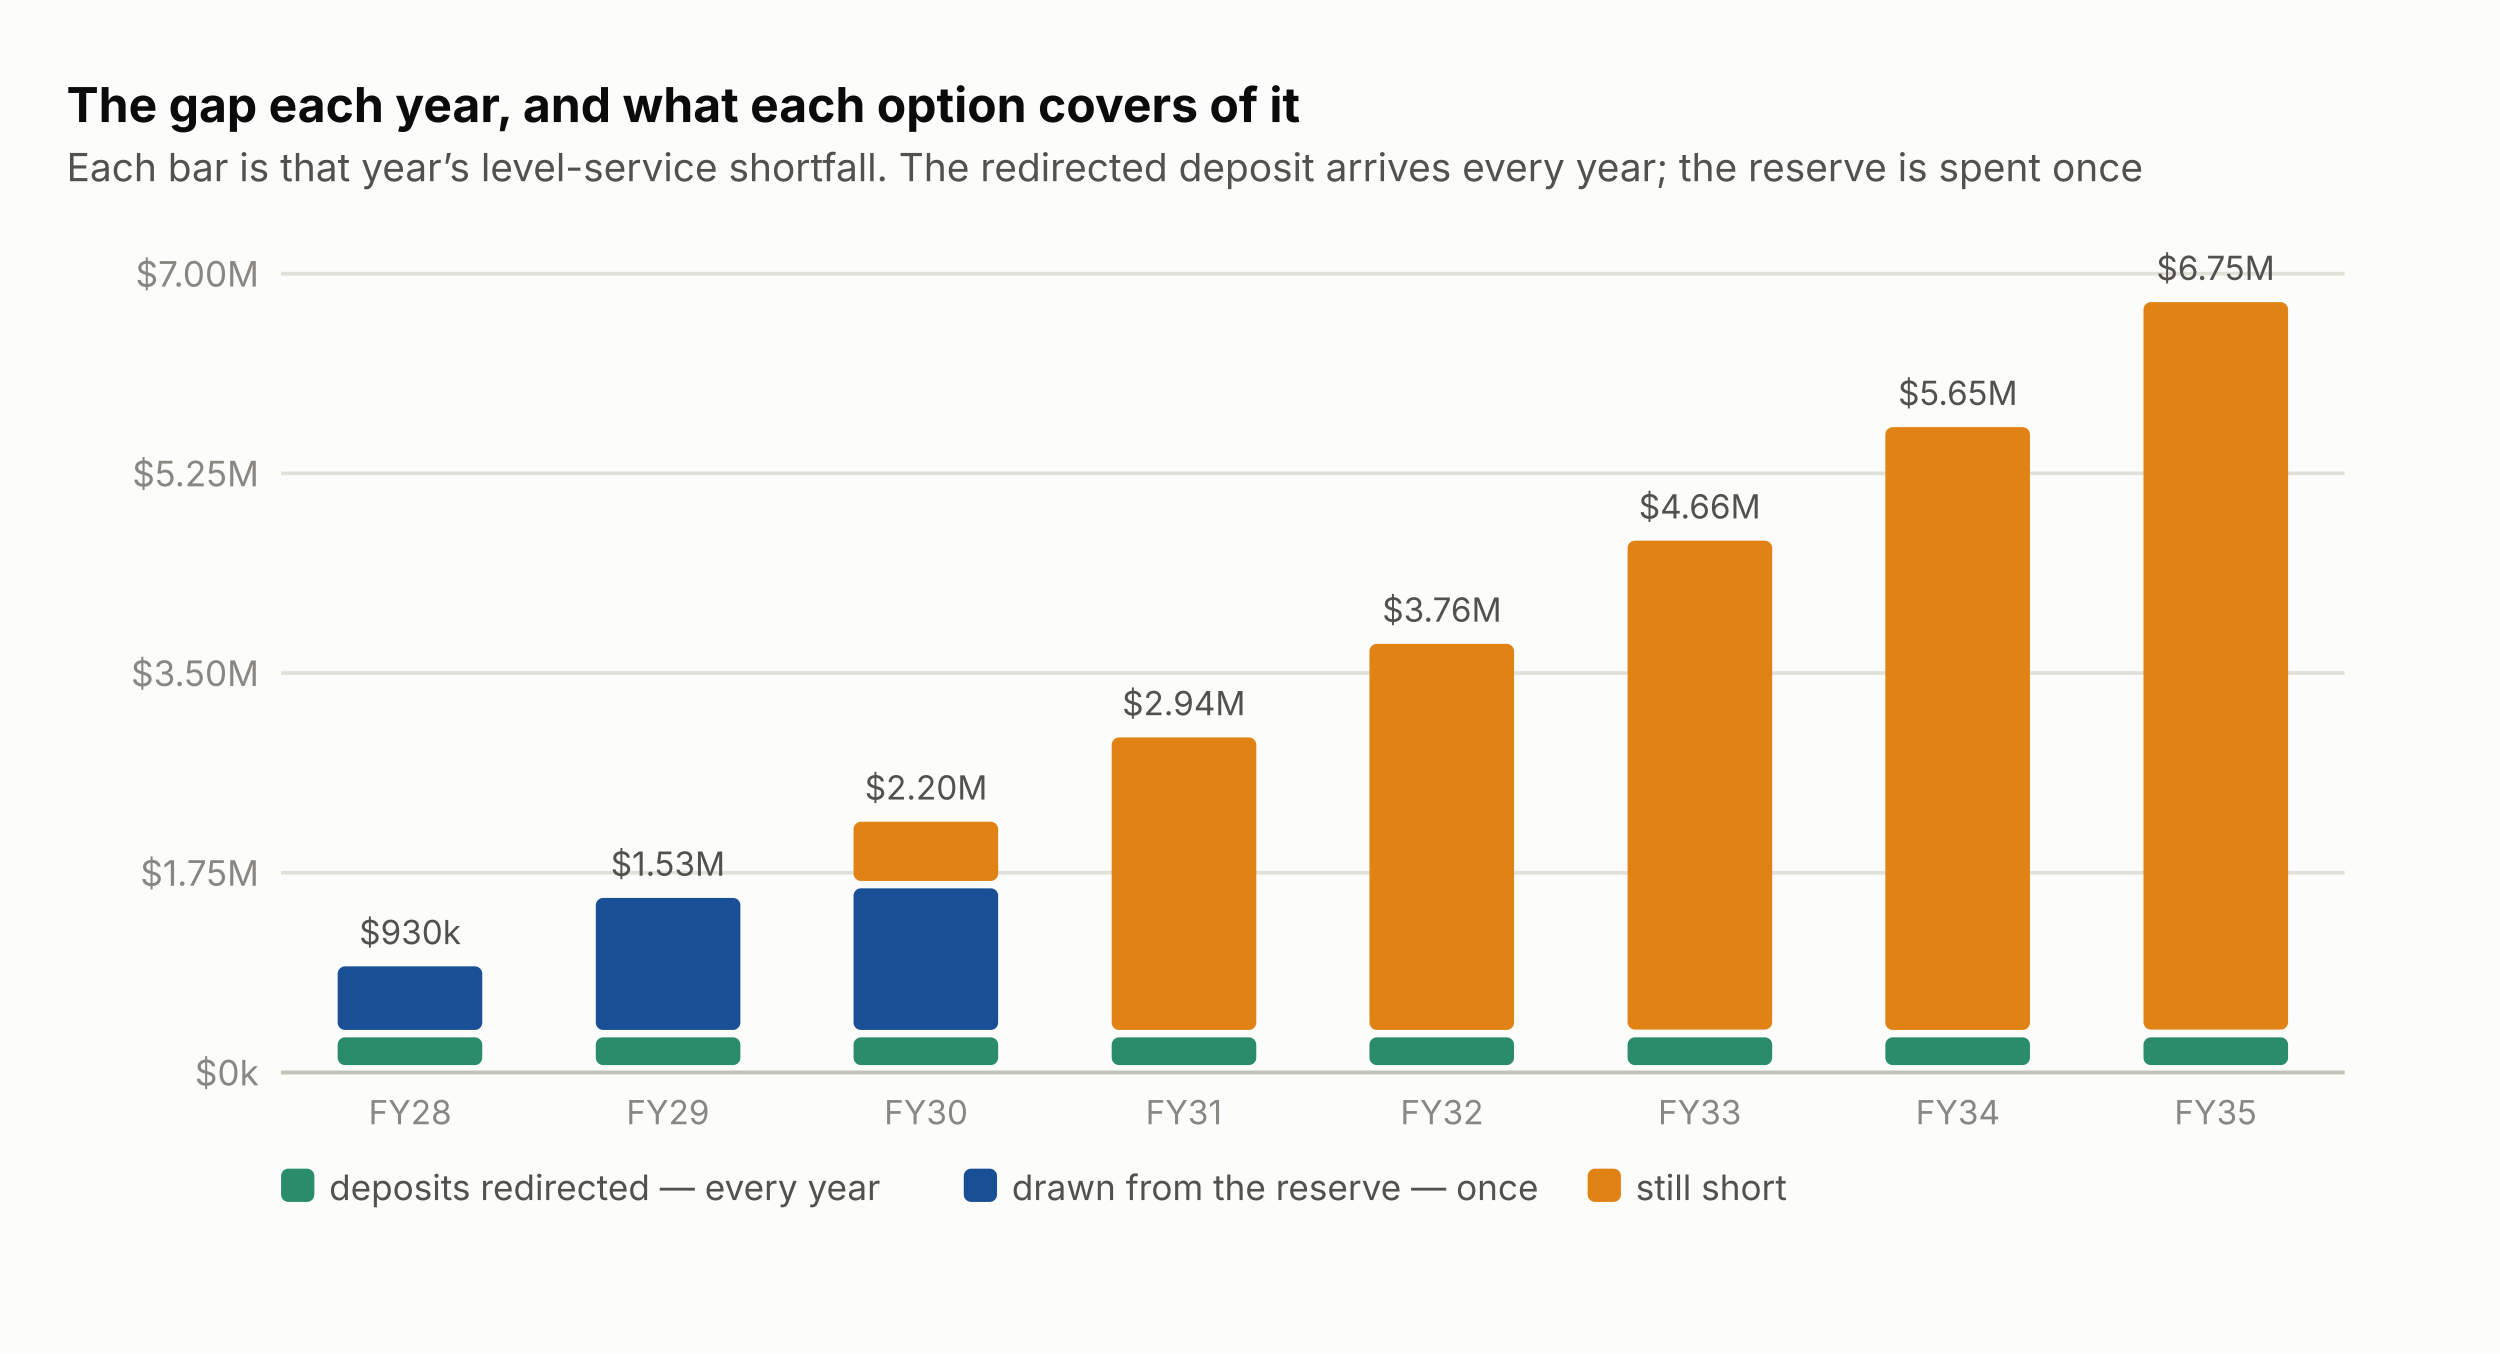
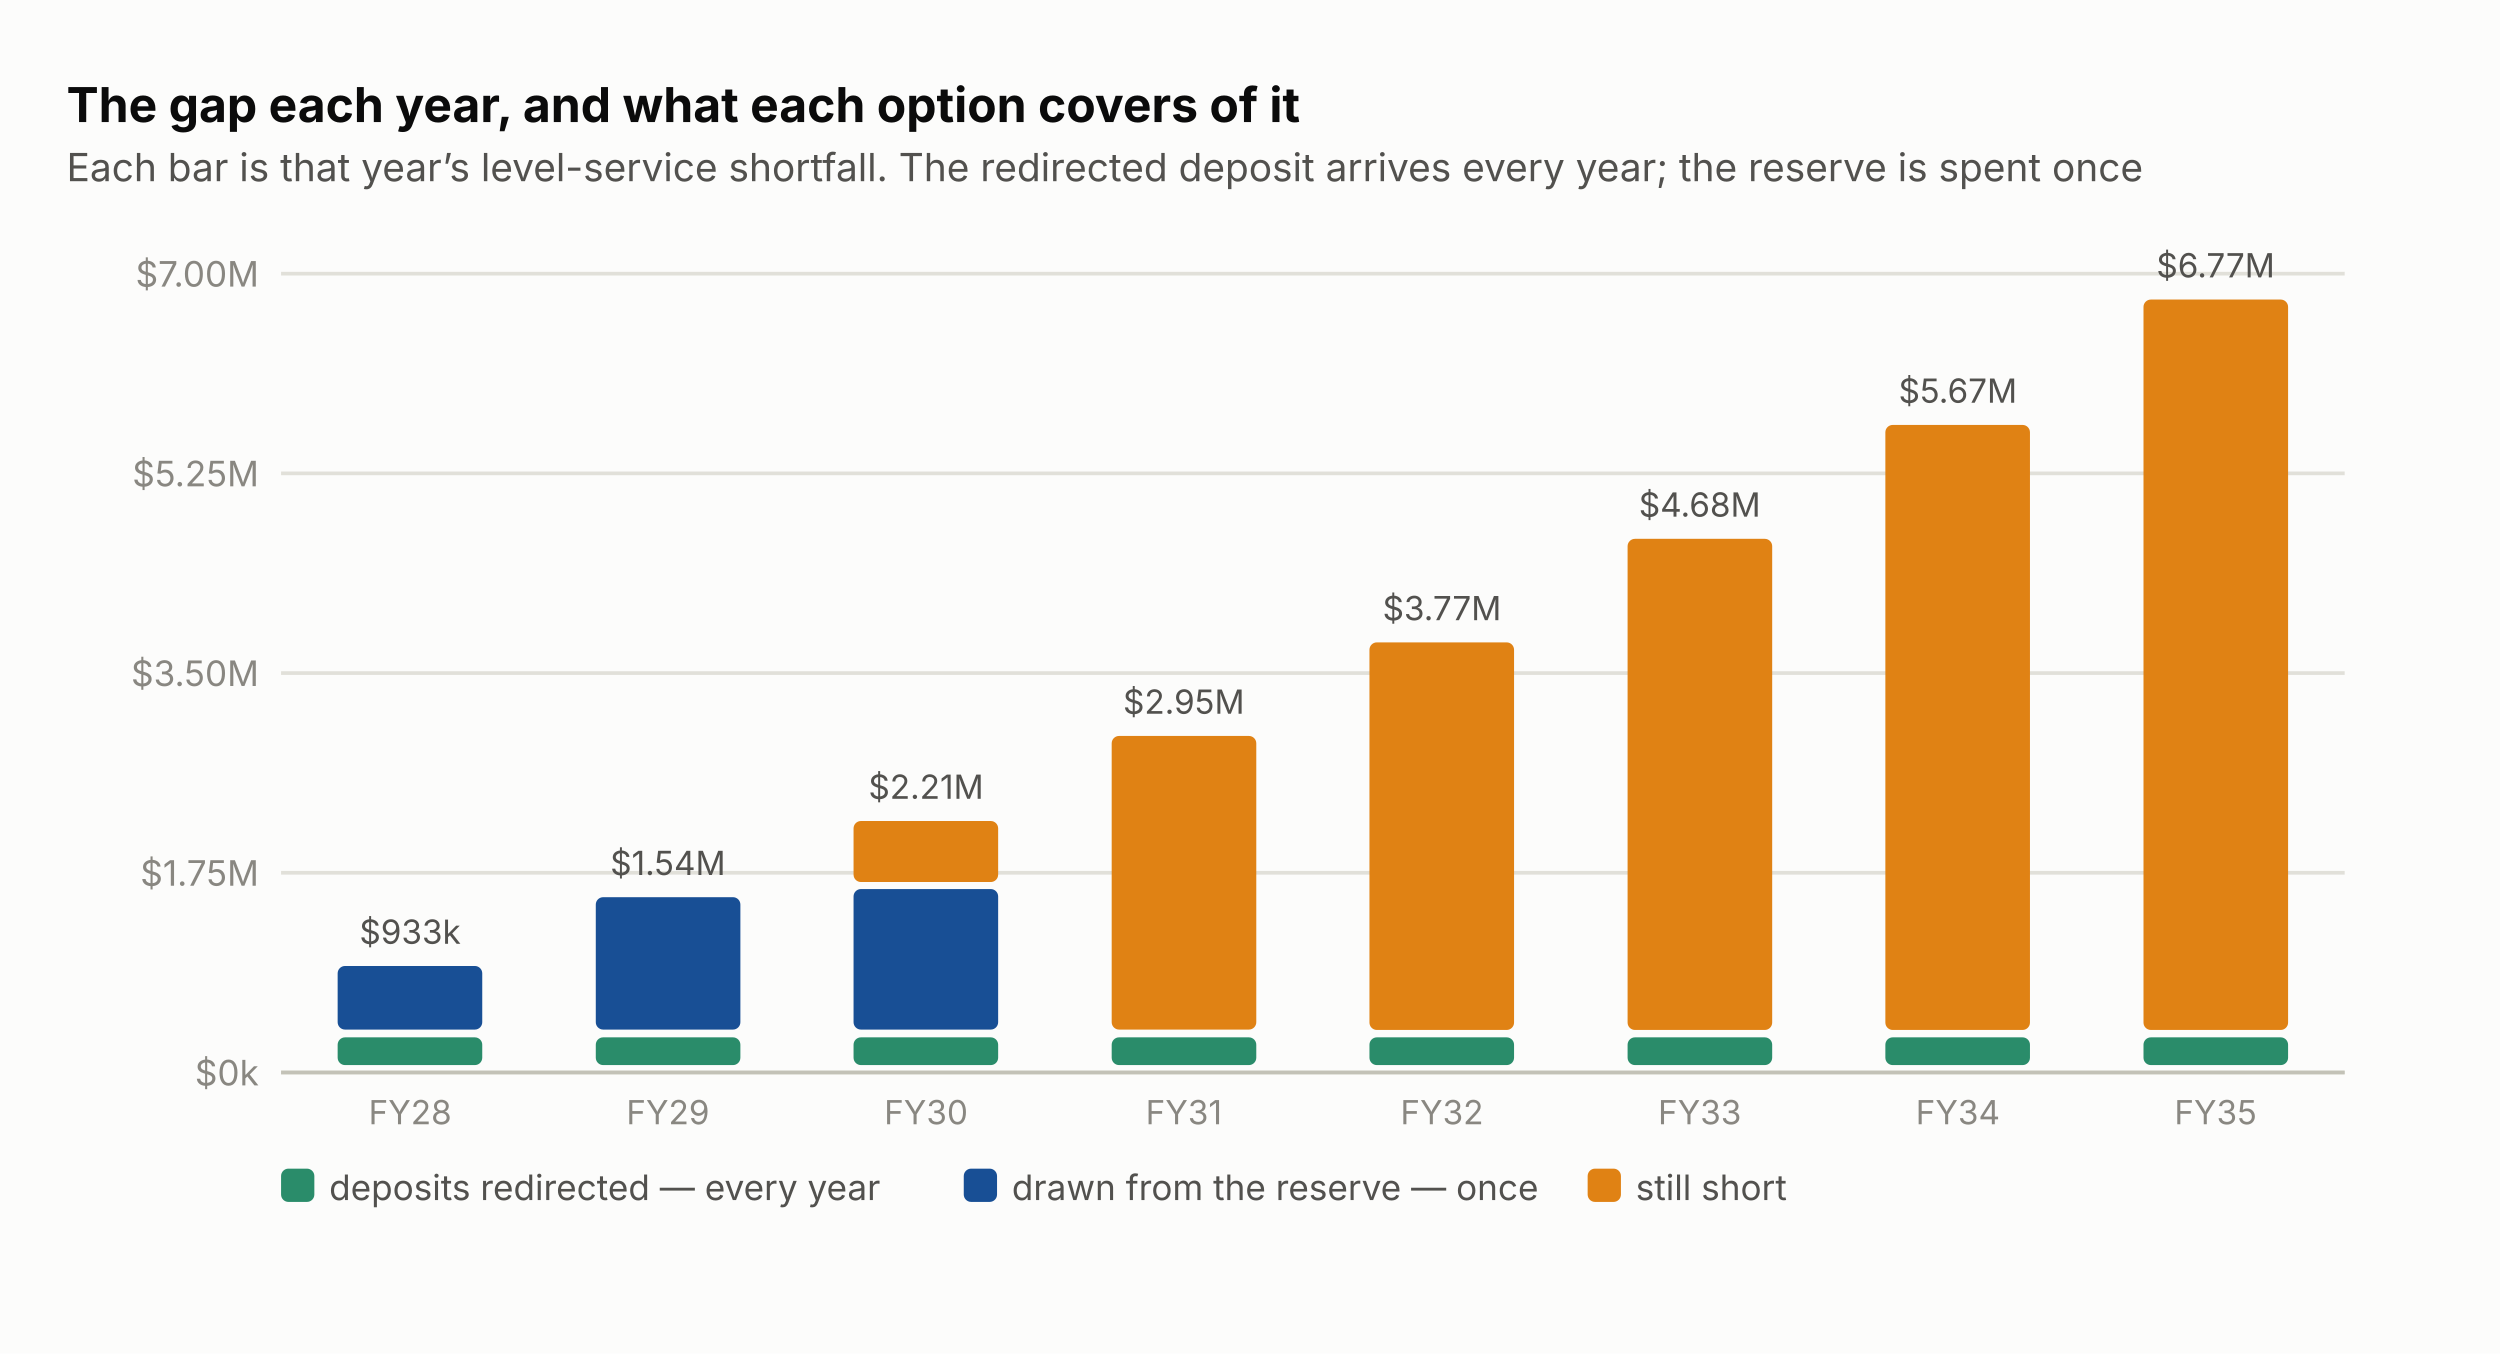
<svg xmlns="http://www.w3.org/2000/svg" viewBox="0 0 676 366" width="676" height="366" role="img" aria-label="The gap each year, and what each option covers of it. Each bar is that year’s level-service shortfall. The redirected deposit arrives every year; the reserve is spent once" font-family="system-ui, -apple-system, &quot;Segoe UI&quot;, sans-serif">
  <rect width="676" height="366" fill="#fcfcfb" />
  <g transform="translate(18,18)">
    <text x="0" y="15" font-size="13" font-weight="700" fill="#0b0b0b">The gap each year, and what each option covers of it</text>
    <text x="0" y="31" font-size="10.5" fill="#52514e">Each bar is that year’s level-service shortfall. The redirected deposit arrives every year; the reserve is spent once</text>
    <line x1="58" y1="272.0" x2="616" y2="272.0" stroke="#e1e0d9" stroke-width="1" />
    <text x="52" y="275.5" font-size="9.5" text-anchor="end" fill="#898781">$0k</text>
    <line x1="58" y1="218.0" x2="616" y2="218.0" stroke="#e1e0d9" stroke-width="1" />
    <text x="52" y="221.5" font-size="9.5" text-anchor="end" fill="#898781">$1.75M</text>
    <line x1="58" y1="164.0" x2="616" y2="164.0" stroke="#e1e0d9" stroke-width="1" />
    <text x="52" y="167.5" font-size="9.5" text-anchor="end" fill="#898781">$3.50M</text>
    <line x1="58" y1="110.0" x2="616" y2="110.0" stroke="#e1e0d9" stroke-width="1" />
    <text x="52" y="113.5" font-size="9.5" text-anchor="end" fill="#898781">$5.25M</text>
    <line x1="58" y1="56.0" x2="616" y2="56.0" stroke="#e1e0d9" stroke-width="1" />
    <text x="52" y="59.5" font-size="9.5" text-anchor="end" fill="#898781">$7.00M</text>
    <line x1="58" y1="272" x2="616" y2="272" stroke="#c3c2b7" stroke-width="1" />
    <rect x="73.3" y="262.5" width="39.1" height="7.5" rx="2" fill="#2a8c6a" />
-     <rect x="73.3" y="243.3" width="39.1" height="17.2" rx="2" fill="#184f95" />
-     <text x="92.9" y="237.3" font-size="9" text-anchor="middle" fill="#52514e">$930k</text>
+     <rect x="73.3" y="243.2" width="39.1" height="17.2" rx="2" fill="#184f95" />
+     <text x="92.9" y="237.2" font-size="9" text-anchor="middle" fill="#52514e">$933k</text>
    <text x="92.9" y="286" font-size="9" text-anchor="middle" fill="#898781">FY28</text>
    <rect x="143.1" y="262.5" width="39.1" height="7.5" rx="2" fill="#2a8c6a" />
-     <rect x="143.1" y="224.8" width="39.1" height="35.7" rx="2" fill="#184f95" />
-     <text x="162.6" y="218.8" font-size="9" text-anchor="middle" fill="#52514e">$1.53M</text>
+     <rect x="143.1" y="224.6" width="39.1" height="35.8" rx="2" fill="#184f95" />
+     <text x="162.6" y="218.6" font-size="9" text-anchor="middle" fill="#52514e">$1.54M</text>
    <text x="162.6" y="286" font-size="9" text-anchor="middle" fill="#898781">FY29</text>
    <rect x="212.8" y="262.5" width="39.1" height="7.5" rx="2" fill="#2a8c6a" />
-     <rect x="212.8" y="222.2" width="39.1" height="38.3" rx="2" fill="#184f95" />
-     <rect x="212.8" y="204.2" width="39.1" height="16.0" rx="2" fill="#e08214" />
-     <text x="232.4" y="198.2" font-size="9" text-anchor="middle" fill="#52514e">$2.20M</text>
+     <rect x="212.8" y="222.4" width="39.1" height="38.0" rx="2" fill="#184f95" />
+     <rect x="212.8" y="204.0" width="39.1" height="16.5" rx="2" fill="#e08214" />
+     <text x="232.4" y="198.0" font-size="9" text-anchor="middle" fill="#52514e">$2.21M</text>
    <text x="232.4" y="286" font-size="9" text-anchor="middle" fill="#898781">FY30</text>
    <rect x="282.6" y="262.5" width="39.1" height="7.5" rx="2" fill="#2a8c6a" />
-     <rect x="282.6" y="181.4" width="39.1" height="79.1" rx="2" fill="#e08214" />
-     <text x="302.1" y="175.4" font-size="9" text-anchor="middle" fill="#52514e">$2.94M</text>
+     <rect x="282.6" y="181.0" width="39.1" height="79.4" rx="2" fill="#e08214" />
+     <text x="302.1" y="175.0" font-size="9" text-anchor="middle" fill="#52514e">$2.95M</text>
    <text x="302.1" y="286" font-size="9" text-anchor="middle" fill="#898781">FY31</text>
    <rect x="352.3" y="262.5" width="39.1" height="7.5" rx="2" fill="#2a8c6a" />
-     <rect x="352.3" y="156.1" width="39.1" height="104.4" rx="2" fill="#e08214" />
-     <text x="371.9" y="150.1" font-size="9" text-anchor="middle" fill="#52514e">$3.76M</text>
+     <rect x="352.3" y="155.7" width="39.1" height="104.8" rx="2" fill="#e08214" />
+     <text x="371.9" y="149.7" font-size="9" text-anchor="middle" fill="#52514e">$3.77M</text>
    <text x="371.9" y="286" font-size="9" text-anchor="middle" fill="#898781">FY32</text>
    <rect x="422.1" y="262.5" width="39.1" height="7.5" rx="2" fill="#2a8c6a" />
-     <rect x="422.1" y="128.2" width="39.1" height="132.2" rx="2" fill="#e08214" />
-     <text x="441.6" y="122.2" font-size="9" text-anchor="middle" fill="#52514e">$4.66M</text>
+     <rect x="422.1" y="127.7" width="39.1" height="132.8" rx="2" fill="#e08214" />
+     <text x="441.6" y="121.7" font-size="9" text-anchor="middle" fill="#52514e">$4.68M</text>
    <text x="441.6" y="286" font-size="9" text-anchor="middle" fill="#898781">FY33</text>
    <rect x="491.8" y="262.5" width="39.1" height="7.5" rx="2" fill="#2a8c6a" />
-     <rect x="491.8" y="97.5" width="39.1" height="163.0" rx="2" fill="#e08214" />
-     <text x="511.4" y="91.5" font-size="9" text-anchor="middle" fill="#52514e">$5.65M</text>
+     <rect x="491.8" y="96.9" width="39.1" height="163.6" rx="2" fill="#e08214" />
+     <text x="511.4" y="90.9" font-size="9" text-anchor="middle" fill="#52514e">$5.67M</text>
    <text x="511.4" y="286" font-size="9" text-anchor="middle" fill="#898781">FY34</text>
    <rect x="561.6" y="262.5" width="39.1" height="7.5" rx="2" fill="#2a8c6a" />
-     <rect x="561.6" y="63.7" width="39.1" height="196.7" rx="2" fill="#e08214" />
-     <text x="581.1" y="57.7" font-size="9" text-anchor="middle" fill="#52514e">$6.75M</text>
+     <rect x="561.6" y="63.0" width="39.1" height="197.5" rx="2" fill="#e08214" />
+     <text x="581.1" y="57.0" font-size="9" text-anchor="middle" fill="#52514e">$6.77M</text>
    <text x="581.1" y="286" font-size="9" text-anchor="middle" fill="#898781">FY35</text>
    <rect x="58" y="298" width="9" height="9" rx="2" fill="#2a8c6a" />
    <text x="71" y="306.5" font-size="9.5" fill="#52514e">deposits redirected — every year</text>
    <rect x="242.6" y="298" width="9" height="9" rx="2" fill="#184f95" />
    <text x="255.6" y="306.5" font-size="9.5" fill="#52514e">drawn from the reserve — once</text>
    <rect x="411.3" y="298" width="9" height="9" rx="2" fill="#e08214" />
    <text x="424.3" y="306.5" font-size="9.5" fill="#52514e">still short</text>
  </g>
</svg>
